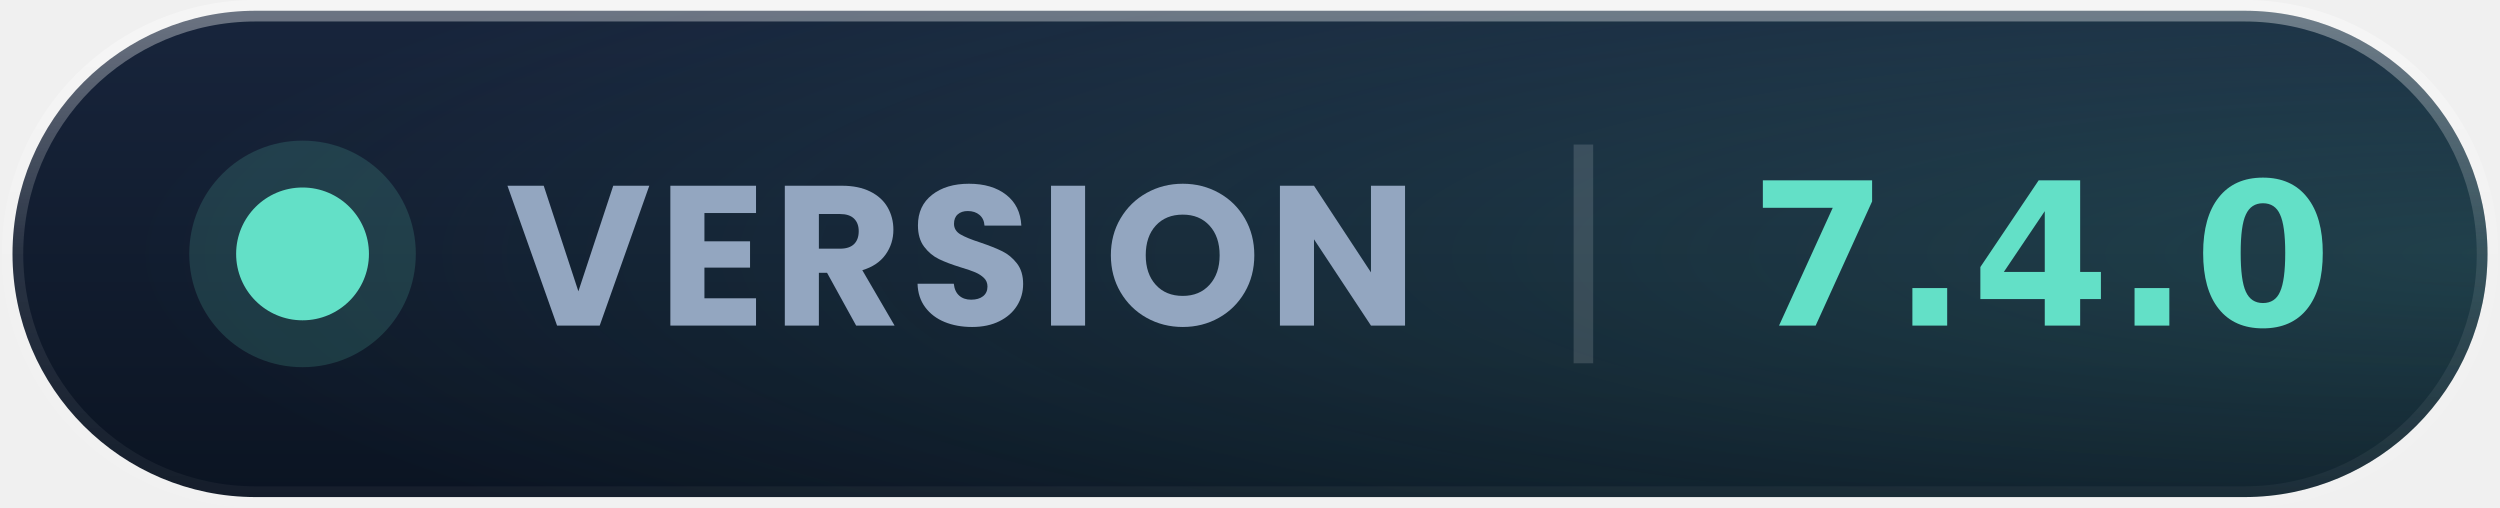
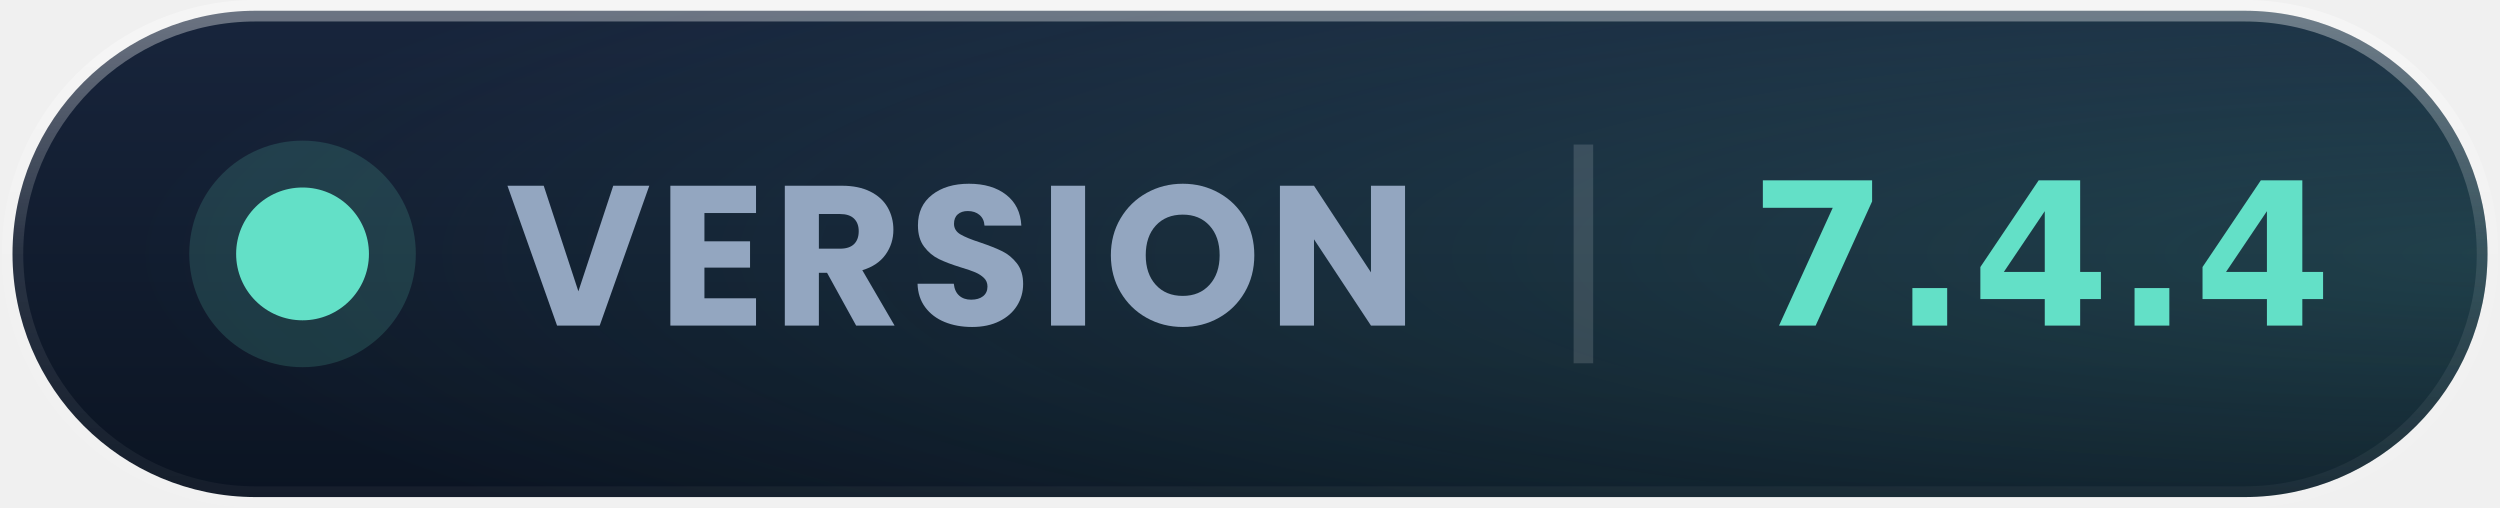
- <svg xmlns="http://www.w3.org/2000/svg" width="128" height="26" viewBox="0 0 127.82 26" role="img" aria-label="version: 7.4.0">
+ <svg xmlns="http://www.w3.org/2000/svg" width="128" height="26" viewBox="0 0 127.82 26" role="img" aria-label="version: 7.4.4">
  <defs>
    <linearGradient id="pill" x1="0" y1="0" x2="0" y2="1">
      <stop offset="0" stop-color="#18253c" />
      <stop offset="1" stop-color="#0b1422" />
    </linearGradient>
    <linearGradient id="edge" x1="0" y1="0" x2="0" y2="1">
      <stop offset="0" stop-color="#ffffff" stop-opacity=".36" />
      <stop offset=".5" stop-color="#ffffff" stop-opacity=".10" />
      <stop offset="1" stop-color="#ffffff" stop-opacity=".04" />
    </linearGradient>
    <radialGradient id="wash" cx="1" cy=".5" r=".95">
      <stop offset="0" stop-color="#63e0c7" stop-opacity=".18" />
      <stop offset="1" stop-color="#63e0c7" stop-opacity="0" />
    </radialGradient>
  </defs>
  <rect x=".55" y=".55" width="126.72" height="24.9" rx="12.45" fill="url(#pill)" />
  <rect x=".55" y=".55" width="126.72" height="24.9" rx="12.45" fill="url(#wash)" />
  <rect x=".55" y=".55" width="126.72" height="24.9" rx="12.45" fill="none" stroke="url(#edge)" stroke-width="1.1" />
  <circle cx="15.40" cy="13.0" r="5.8" fill="#63e0c7" opacity=".16" />
  <circle cx="15.40" cy="13.0" r="3.4" fill="#63e0c7" />
  <path d="M80.98 7.4v11.2" stroke="#ffffff" stroke-opacity=".14" stroke-width="1" />
  <g transform="translate(25.80,16.67)" fill="#93a6c0">
    <path transform="translate(0.00,0) scale(0.0102,-0.0102)" d="M721.00 702.00 472.00 0.00H258.00L9.00 702.00H191.00L365.00 172.00L540.00 702.00Z" />
    <path transform="translate(7.80,0) scale(0.0102,-0.0102)" d="M233.00 565.00V423.00H462.00V291.00H233.00V137.00H492.00V0.00H62.00V702.00H492.00V565.00Z" />
    <path transform="translate(13.66,0) scale(0.0102,-0.0102)" d="M420.00 0.00 274.00 265.00H233.00V0.00H62.00V702.00H349.00Q432.00 702.00 490.50 673.00Q549.00 644.00 578.00 593.50Q607.00 543.00 607.00 481.00Q607.00 411.00 567.50 356.00Q528.00 301.00 451.00 278.00L613.00 0.00ZM233.00 386.00H339.00Q386.00 386.00 409.50 409.00Q433.00 432.00 433.00 474.00Q433.00 514.00 409.50 537.00Q386.00 560.00 339.00 560.00H233.00Z" />
    <path transform="translate(20.66,0) scale(0.0102,-0.0102)" d="M42.00 210.00H224.00Q228.00 171.00 251.00 150.50Q274.00 130.00 311.00 130.00Q349.00 130.00 371.00 147.50Q393.00 165.00 393.00 196.00Q393.00 222.00 375.50 239.00Q358.00 256.00 332.50 267.00Q307.00 278.00 260.00 292.00Q192.00 313.00 149.00 334.00Q106.00 355.00 75.00 396.00Q44.00 437.00 44.00 503.00Q44.00 601.00 115.00 656.50Q186.00 712.00 300.00 712.00Q416.00 712.00 487.00 656.50Q558.00 601.00 563.00 502.00H378.00Q376.00 536.00 353.00 555.50Q330.00 575.00 294.00 575.00Q263.00 575.00 244.00 558.50Q225.00 542.00 225.00 511.00Q225.00 477.00 257.00 458.00Q289.00 439.00 357.00 417.00Q425.00 394.00 467.50 373.00Q510.00 352.00 541.00 312.00Q572.00 272.00 572.00 209.00Q572.00 149.00 541.50 100.00Q511.00 51.00 453.00 22.00Q395.00 -7.00 316.00 -7.00Q239.00 -7.00 178.00 18.00Q117.00 43.00 80.50 92.00Q44.00 141.00 42.00 210.00Z" />
    <path transform="translate(27.29,0) scale(0.0102,-0.0102)" d="M233.00 702.00V0.00H62.00V702.00Z" />
    <path transform="translate(30.65,0) scale(0.0102,-0.0102)" d="M33.00 353.00Q33.00 456.00 81.50 538.00Q130.00 620.00 212.50 666.00Q295.00 712.00 394.00 712.00Q493.00 712.00 575.50 666.00Q658.00 620.00 705.50 538.00Q753.00 456.00 753.00 353.00Q753.00 250.00 705.00 167.50Q657.00 85.00 575.00 39.00Q493.00 -7.00 394.00 -7.00Q295.00 -7.00 212.50 39.00Q130.00 85.00 81.50 167.50Q33.00 250.00 33.00 353.00ZM579.00 353.00Q579.00 446.00 528.50 501.50Q478.00 557.00 394.00 557.00Q309.00 557.00 258.50 502.00Q208.00 447.00 208.00 353.00Q208.00 260.00 258.50 204.50Q309.00 149.00 394.00 149.00Q478.00 149.00 528.50 205.00Q579.00 261.00 579.00 353.00Z" />
    <path transform="translate(39.01,0) scale(0.0102,-0.0102)" d="M690.00 0.00H519.00L233.00 433.00V0.00H62.00V702.00H233.00L519.00 267.00V702.00H690.00Z" />
  </g>
-   <text x="89.48" y="16.67" font-family="Verdana,'DejaVu Sans','Segoe UI',Arial,sans-serif" font-size="10.2" font-weight="700" letter-spacing=".2" fill="#63e0c7">7.4.0</text>
+   <text x="89.48" y="16.67" font-family="Verdana,'DejaVu Sans','Segoe UI',Arial,sans-serif" font-size="10.2" font-weight="700" letter-spacing=".2" fill="#63e0c7">7.4.4</text>
</svg>
